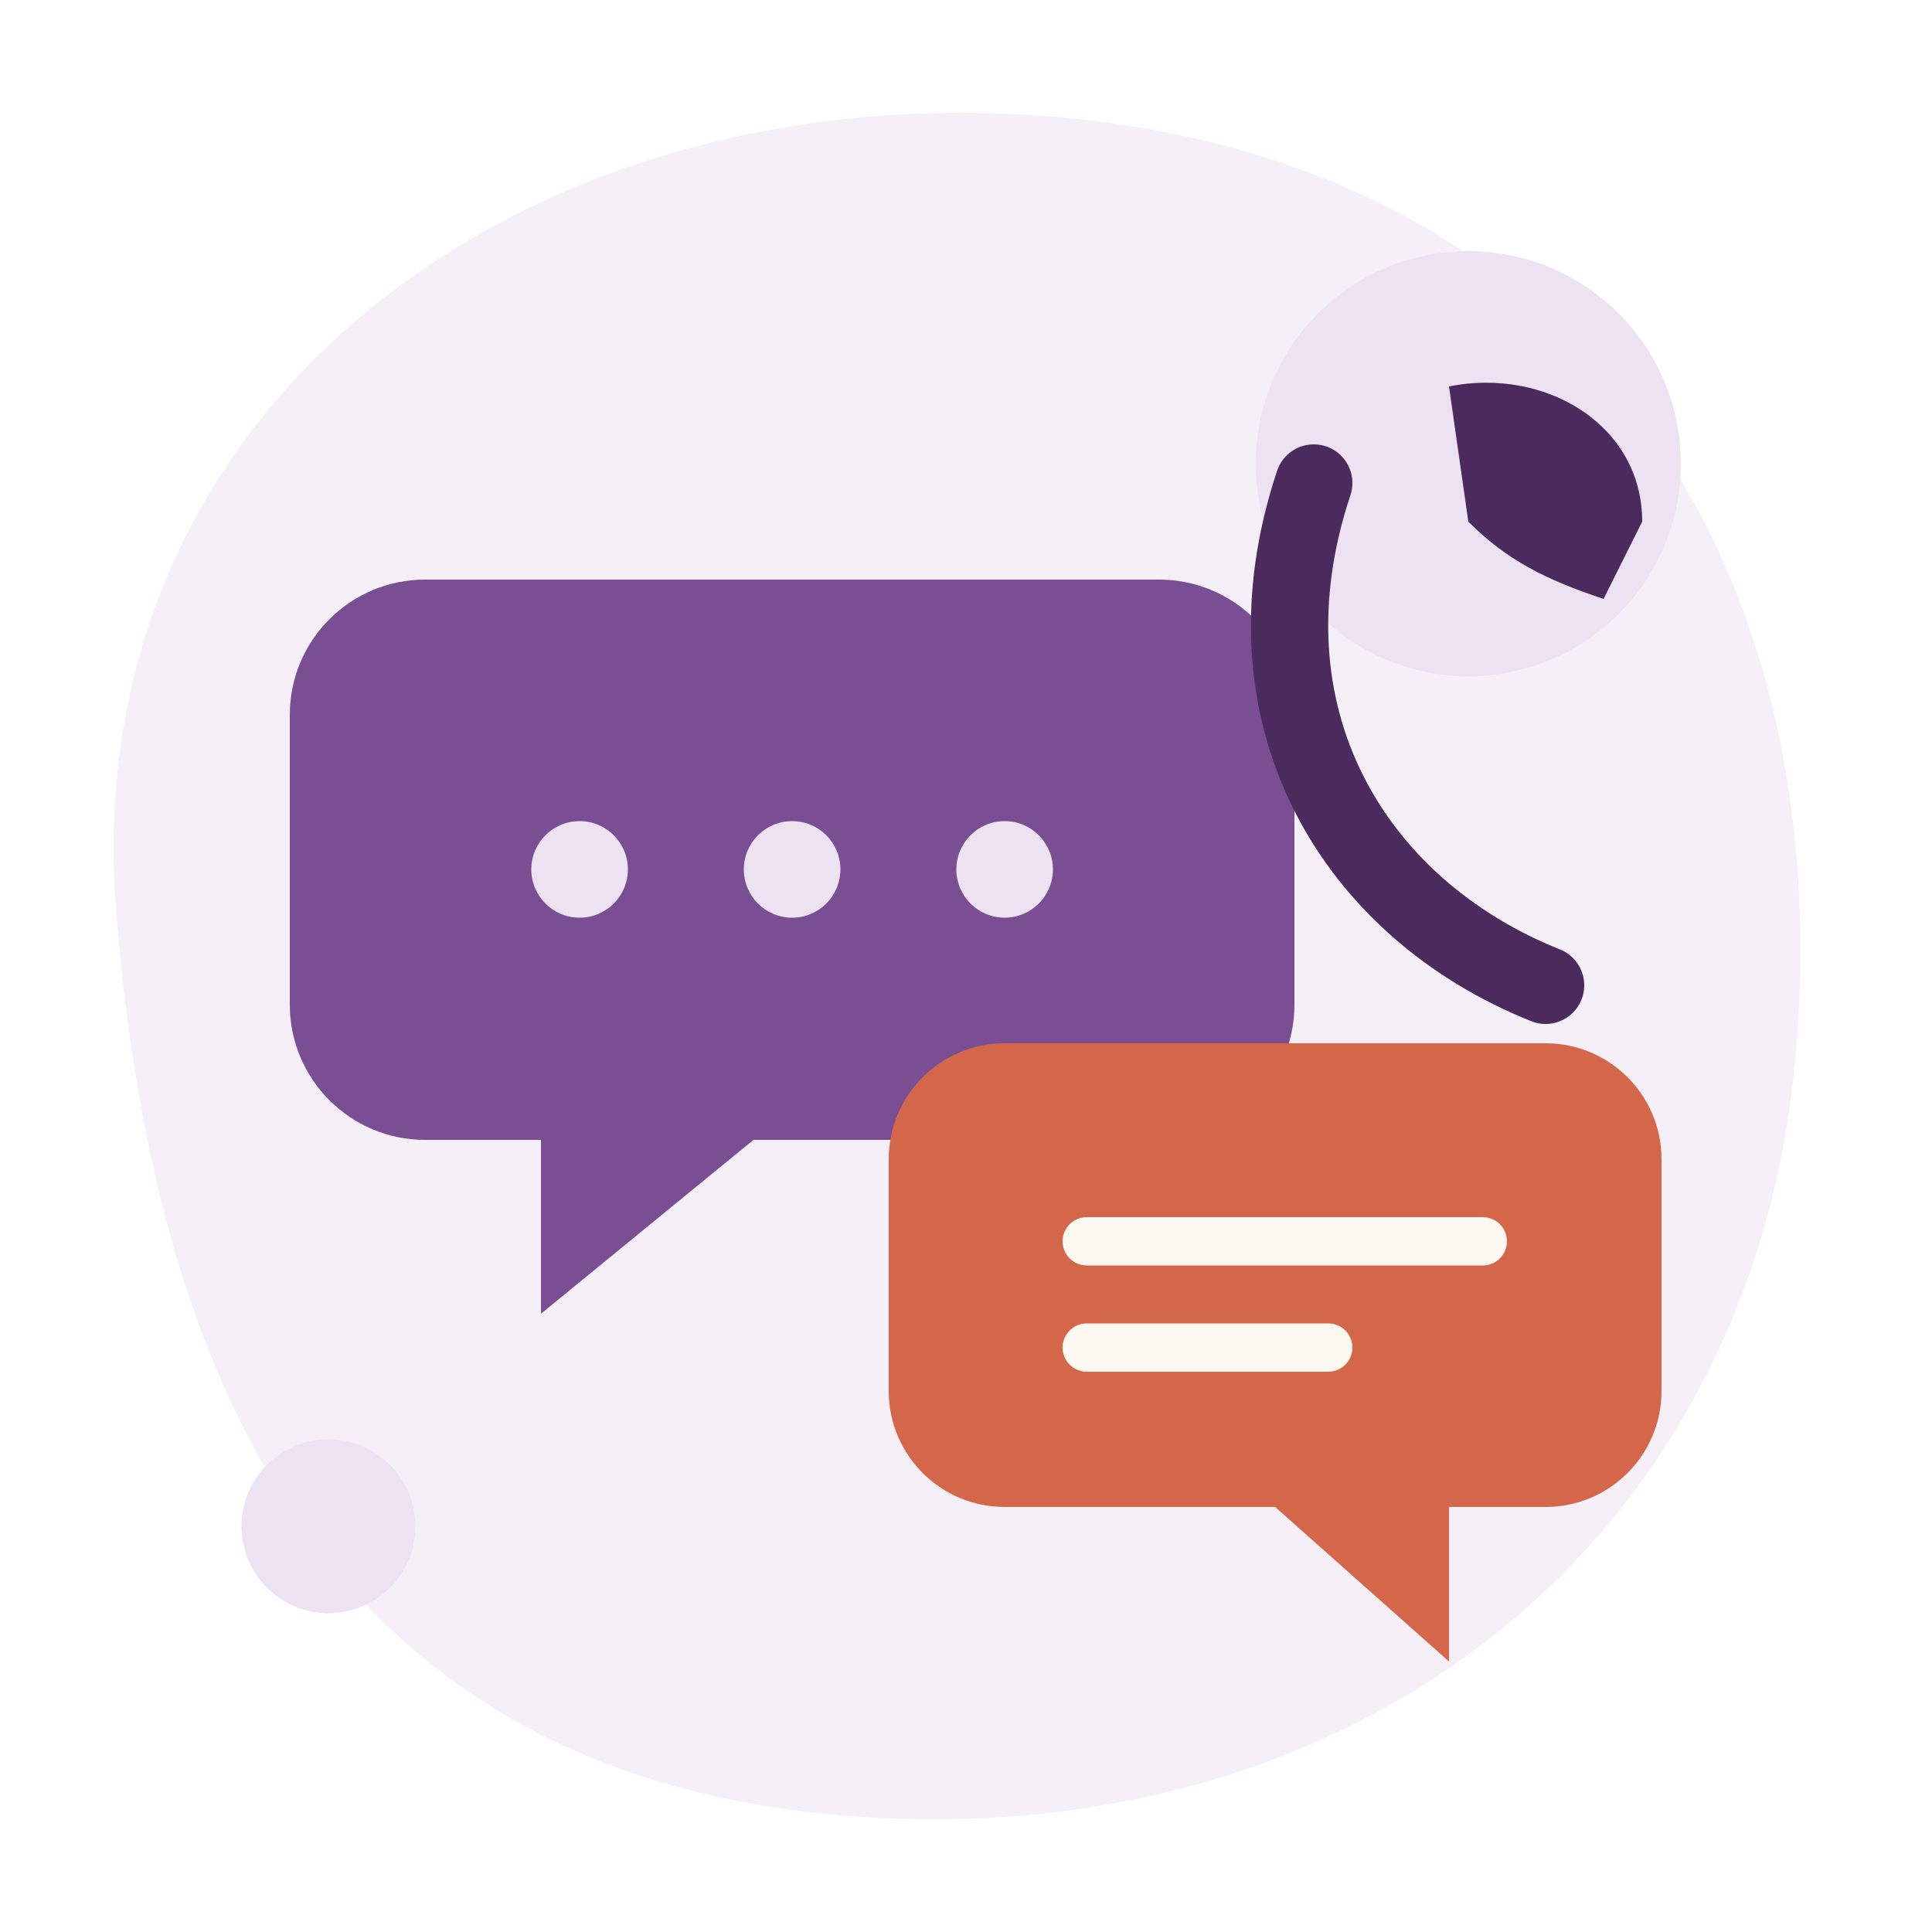
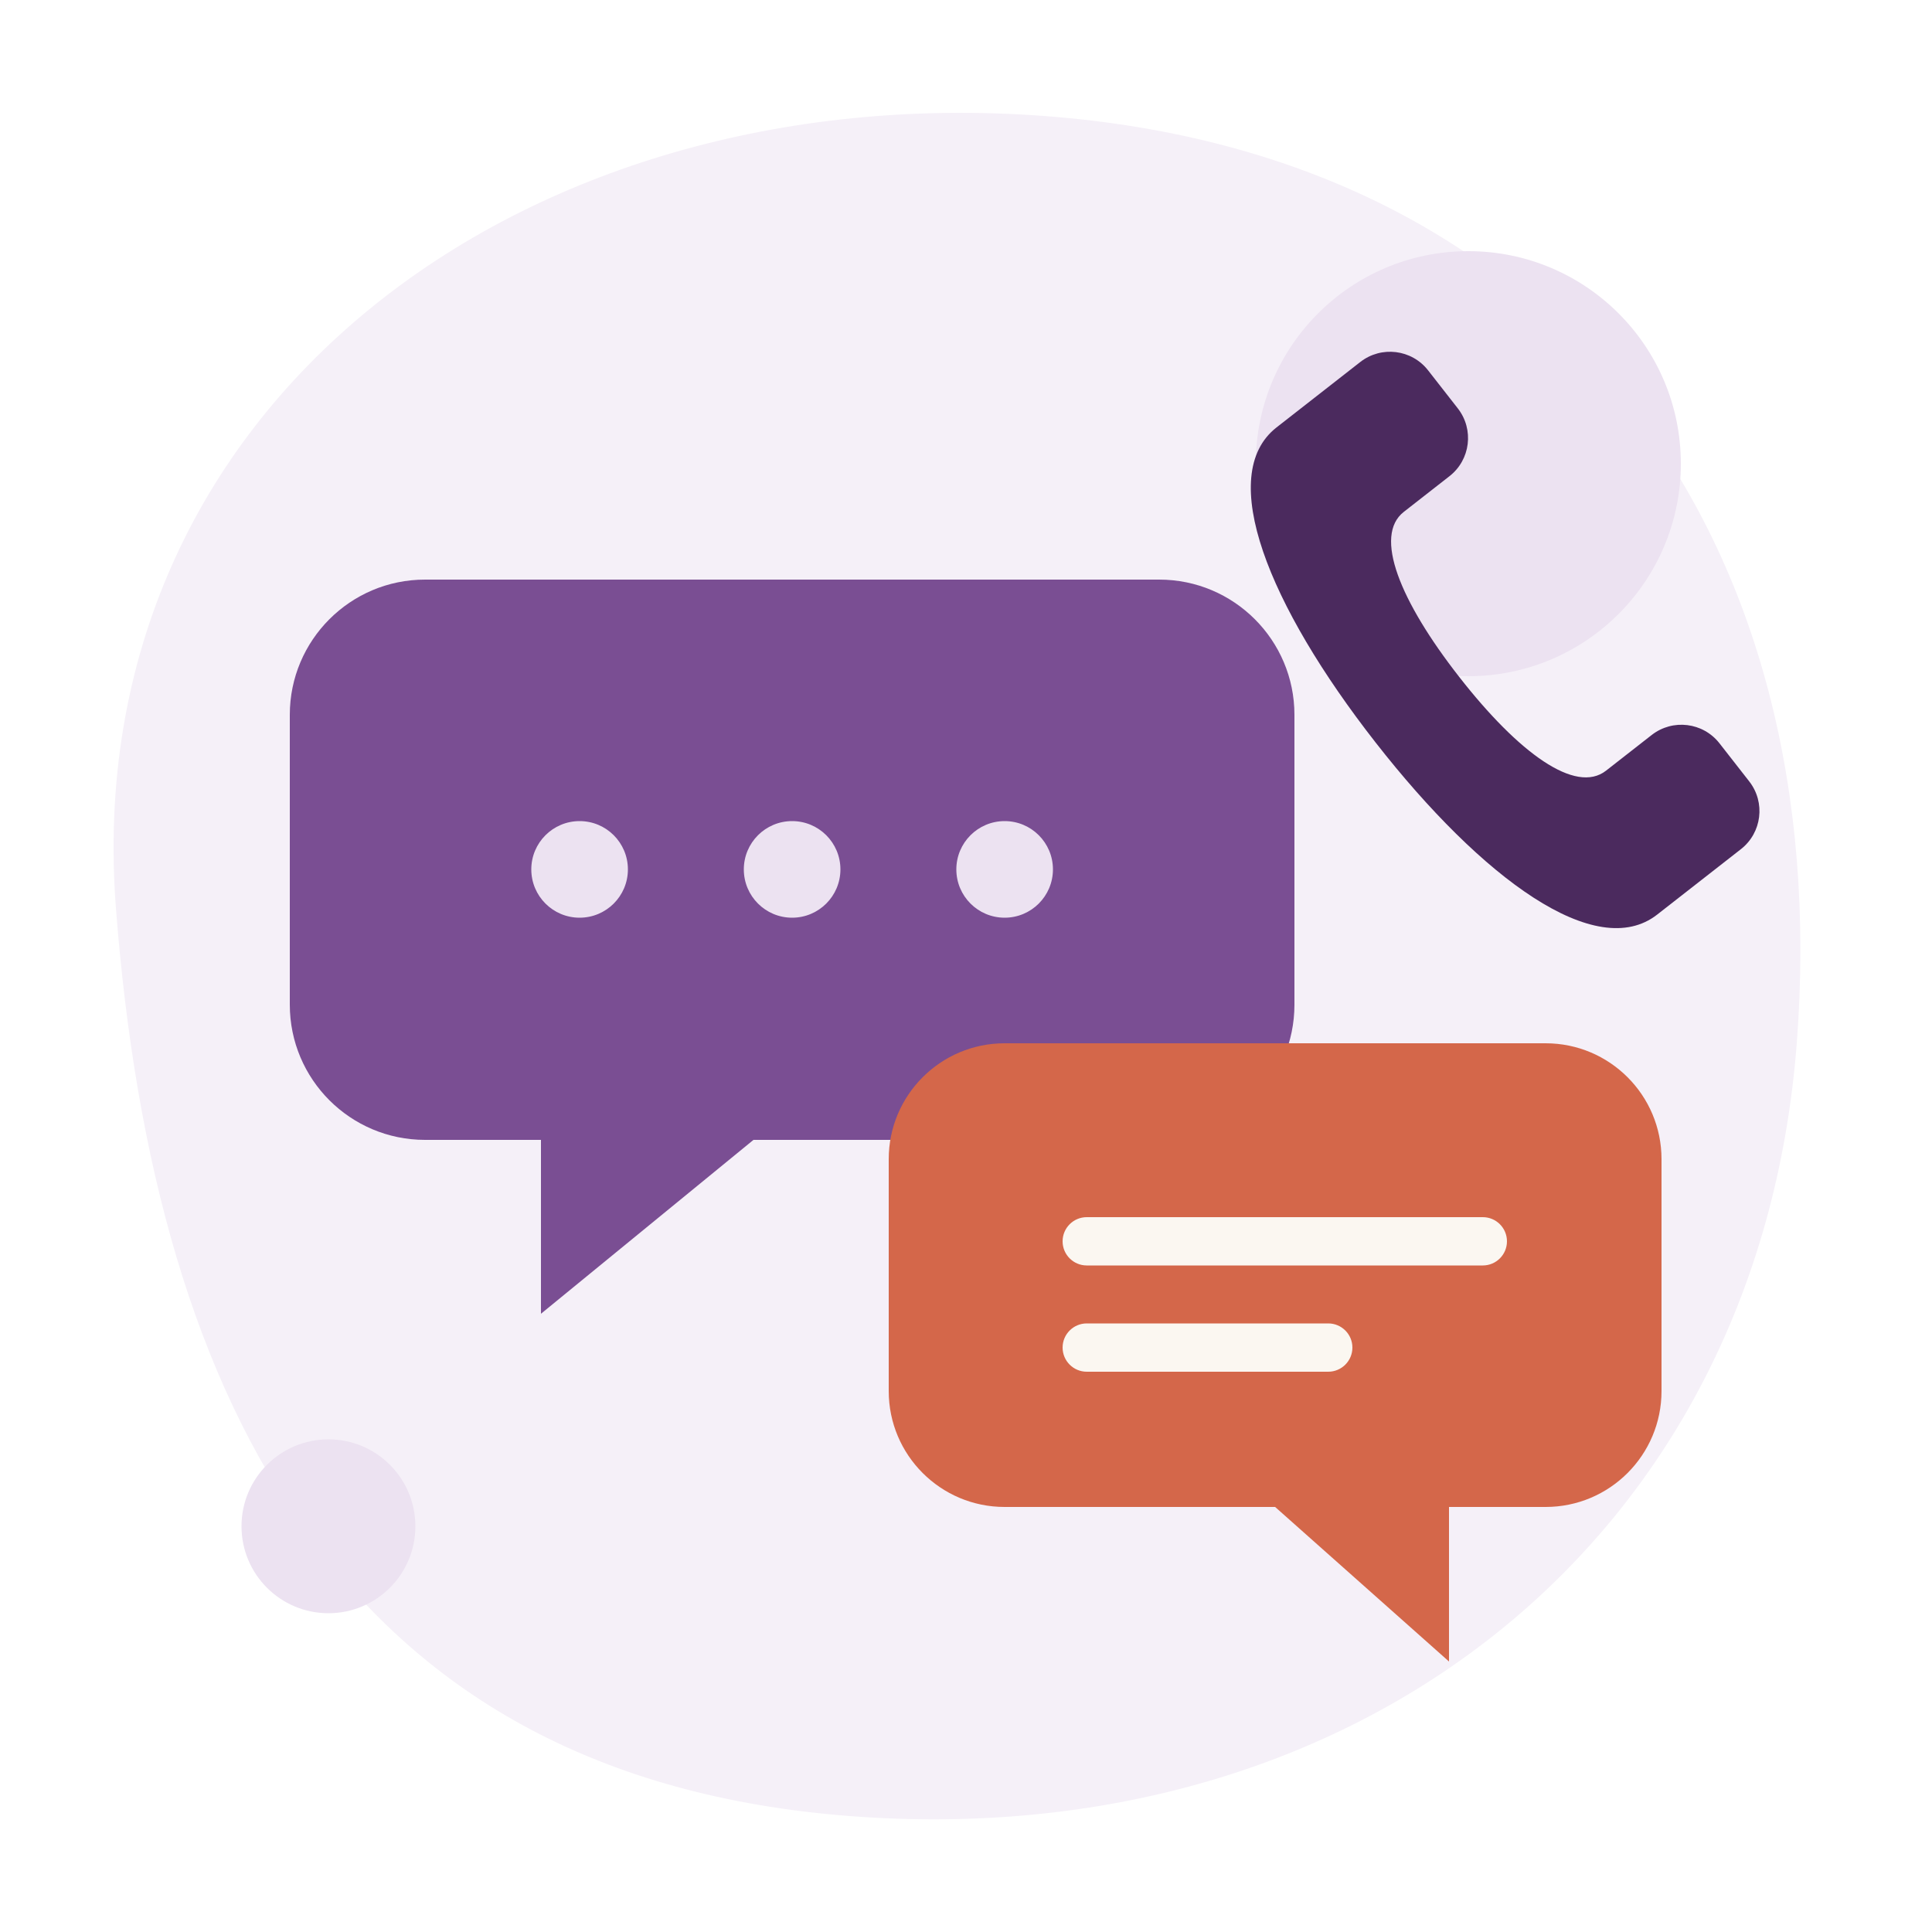
<svg xmlns="http://www.w3.org/2000/svg" viewBox="0 0 200 200">
  <path d="M12,94 C8,42 54,8 108,12 C162,16 190,56 186,108 C182,160 140,192 88,188 C36,184 16,146 12,94 Z" fill="#f5f0f8" />
  <circle cx="152" cy="48" r="22" fill="#ece2f1" />
  <circle cx="34" cy="158" r="9" fill="#ece2f1" />
  <path d="M44,60 H120 A14,14 0 0 1 134,74 V104 A14,14 0 0 1 120,118 H78 L56,136 V118 H44 A14,14 0 0 1 30,104 V74 A14,14 0 0 1 44,60 Z" fill="#7a4e93" />
  <circle cx="60" cy="90" r="5" fill="#ece2f1" />
  <circle cx="82" cy="90" r="5" fill="#ece2f1" />
  <circle cx="104" cy="90" r="5" fill="#ece2f1" />
  <path d="M104,108 H160 A12,12 0 0 1 172,120 V144 A12,12 0 0 1 160,156 H150 V172 L132,156 H104 A12,12 0 0 1 92,144 V120 A12,12 0 0 1 104,108 Z" fill="#d4674a" />
  <rect x="110" y="126" width="46" height="5" rx="2.5" fill="#fbf7f1" />
  <rect x="110" y="137" width="30" height="5" rx="2.5" fill="#fbf7f1" />
-   <path d="M150,40 C160,38 170,44 170,54 L166,62 C160,60 156,58 152,54 L150,40 Z" fill="#4b2a5e" />
-   <path d="M136,50 c-8,24 4,44 24,52" stroke="#4b2a5e" stroke-width="8" fill="none" stroke-linecap="round" />
+   <g transform="translate(155 67) rotate(-38)">
+     <path d="M-4,-32 H7 A5,5 0 0 1 12,-27 V-22 A5,5 0 0 1 7,-17 H1 C-3,-17 -5,-10 -5,0 C-5,10 -3,17 1,17 H7 A5,5 0 0 1 12,22 V27 A5,5 0 0 1 7,32 H-4 C-12,32 -16,18 -16,0 C-16,-18 -12,-32 -4,-32 Z" fill="#4b2a5e" />
+   </g>
</svg>
